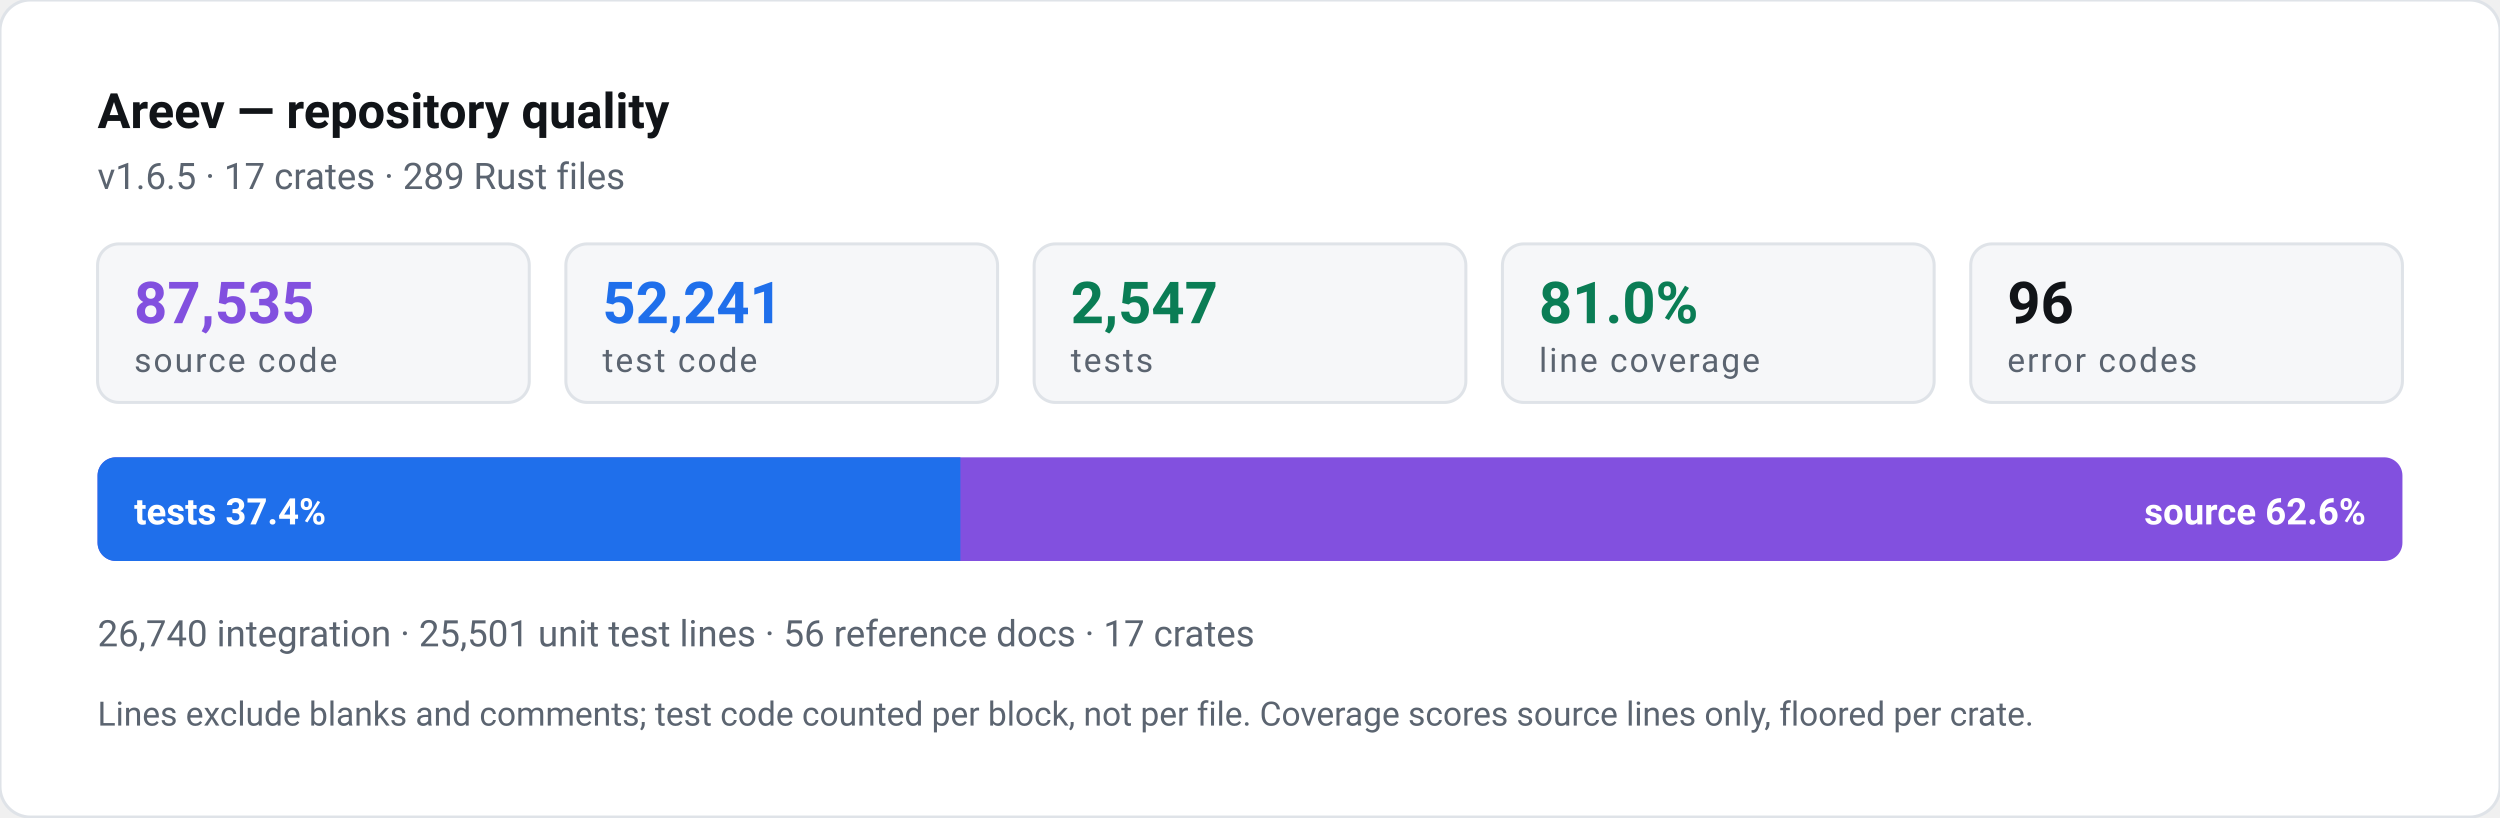
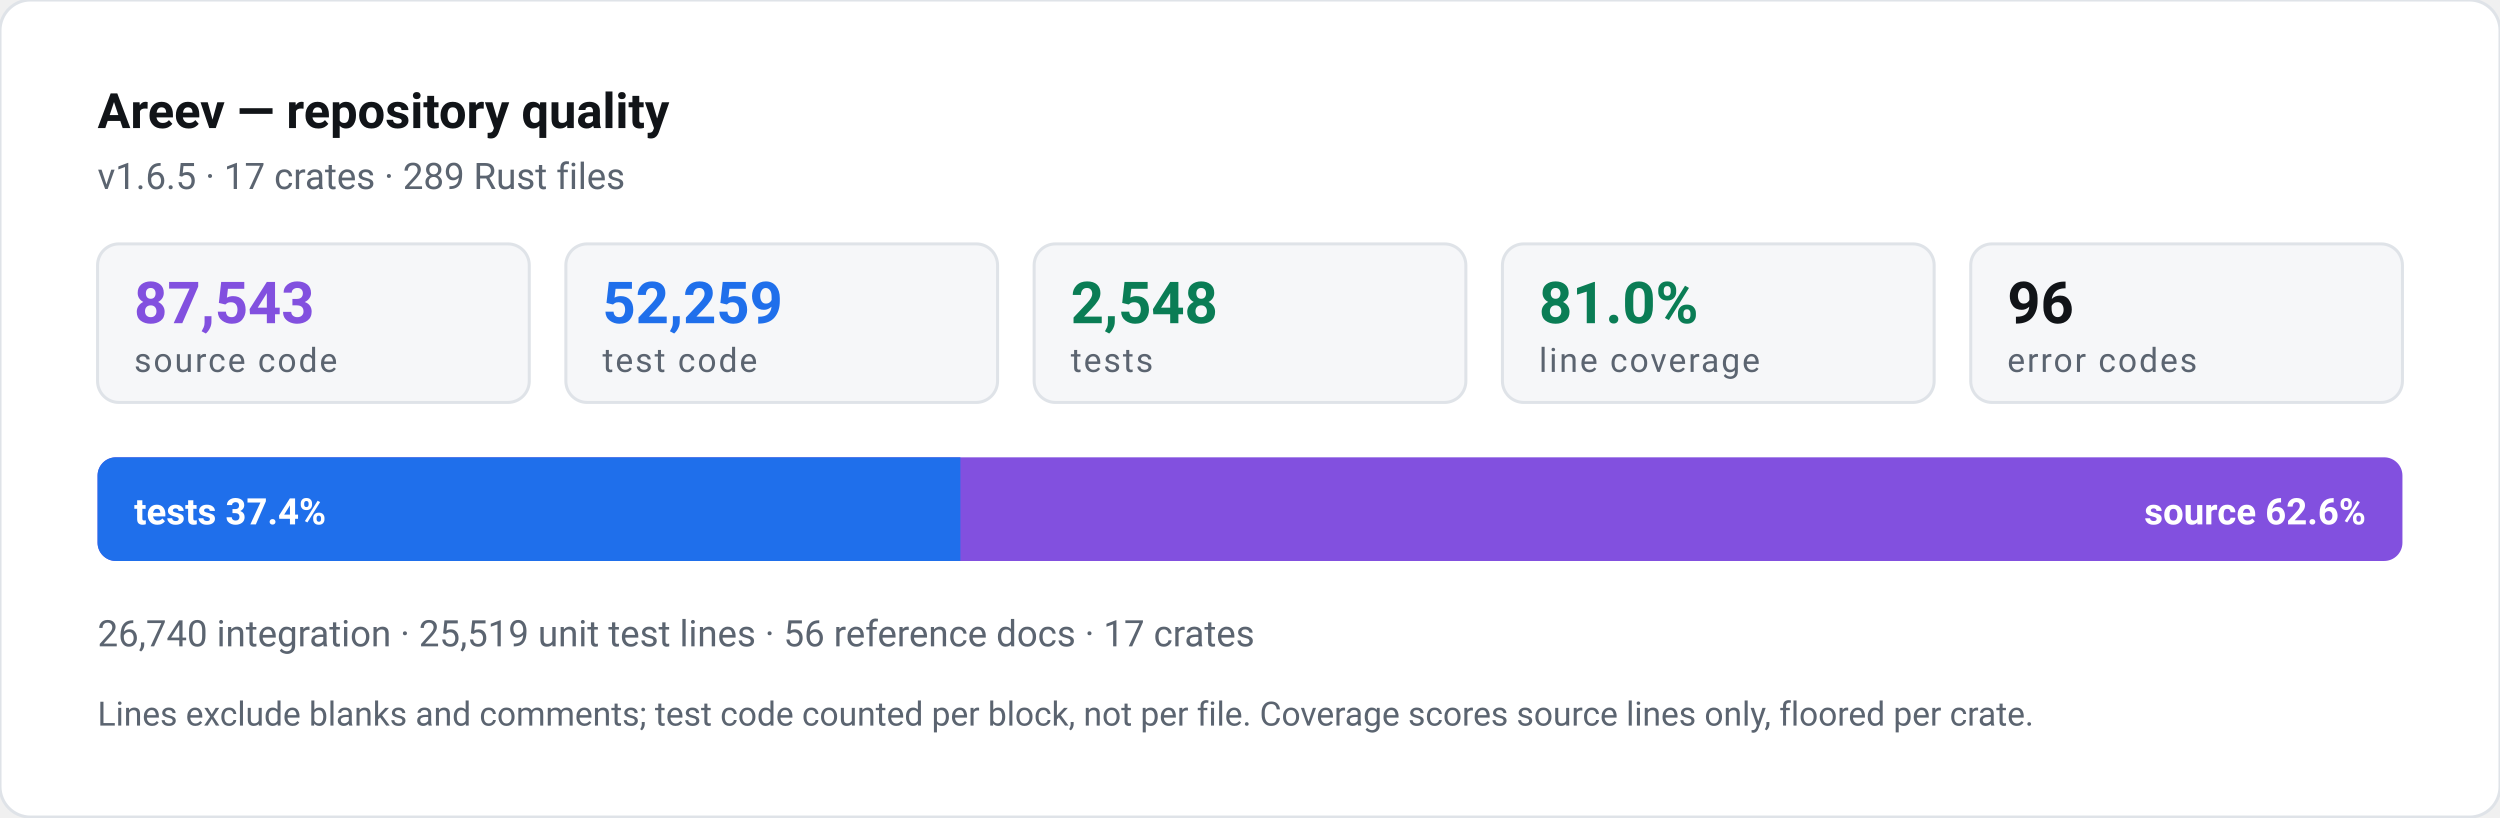
- <svg xmlns="http://www.w3.org/2000/svg" width="820" height="268" viewBox="0 0 820 268" role="img" aria-label="Areev repository quality: 52,241 lines of test code against 87,535 lines of source, 2,547 tests, 81.0% line coverage">
+ <svg xmlns="http://www.w3.org/2000/svg" width="820" height="268" viewBox="0 0 820 268" role="img" aria-label="Areev repository quality: 52,259 lines of test code against 87,543 lines of source, 2,548 tests, 81.0% line coverage">
  <style>text{font-family:ui-sans-serif,-apple-system,"Segoe UI",Roboto,Helvetica,Arial,sans-serif}.n{font-weight:700;font-variant-numeric:tabular-nums}.l{font-size:11px;letter-spacing:.06em;text-transform:uppercase}</style>
  <rect width="820" height="268" rx="10" fill="#ffffff" stroke="#dfe3e8" />
  <text x="32" y="42" class="n" font-size="16" fill="#111418">Areev — repository quality</text>
  <text x="32" y="62" font-size="12" fill="#5b6470">v1.6.5 · 17 crates · 289 Rust files</text>
  <rect x="32.0" y="80" width="141.6" height="52" rx="7" fill="#f6f7f9" stroke="#dfe3e8" />
-   <text x="44.0" y="106" class="n" font-size="19" fill="#8250df">87,535</text>
+   <text x="44.0" y="106" class="n" font-size="19" fill="#8250df">87,543</text>
  <text x="44.0" y="122" class="l" fill="#5b6470">source code</text>
  <rect x="185.6" y="80" width="141.6" height="52" rx="7" fill="#f6f7f9" stroke="#dfe3e8" />
-   <text x="197.6" y="106" class="n" font-size="19" fill="#1f6feb">52,241</text>
+   <text x="197.6" y="106" class="n" font-size="19" fill="#1f6feb">52,259</text>
  <text x="197.6" y="122" class="l" fill="#5b6470">test code</text>
  <rect x="339.2" y="80" width="141.6" height="52" rx="7" fill="#f6f7f9" stroke="#dfe3e8" />
-   <text x="351.2" y="106" class="n" font-size="19" fill="#0a7d55">2,547</text>
+   <text x="351.2" y="106" class="n" font-size="19" fill="#0a7d55">2,548</text>
  <text x="351.2" y="122" class="l" fill="#5b6470">tests</text>
  <rect x="492.8" y="80" width="141.6" height="52" rx="7" fill="#f6f7f9" stroke="#dfe3e8" />
  <text x="504.8" y="106" class="n" font-size="19" fill="#0a7d55">81.0%</text>
  <text x="504.8" y="122" class="l" fill="#5b6470">line coverage</text>
  <rect x="646.4" y="80" width="141.6" height="52" rx="7" fill="#f6f7f9" stroke="#dfe3e8" />
  <text x="658.4" y="106" class="n" font-size="19" fill="#111418">96</text>
  <text x="658.4" y="122" class="l" fill="#5b6470">error codes</text>
  <rect x="32" y="150" width="756" height="34" rx="6" fill="#8250df" />
  <path d="M32 156a6 6 0 0 1 6-6h277v34h-277a6 6 0 0 1-6-6z" fill="#1f6feb" />
  <text x="44" y="172" class="n" font-size="12" fill="#ffffff">tests 37.4%</text>
  <text x="776" y="172" class="n" font-size="12" fill="#ffffff" text-anchor="end">source 62.6%</text>
-   <text x="32" y="212" font-size="12" fill="#5b6470">26,740 integration · 25,501 unit test lines · 56 reference docs · 17 crates</text>
+   <text x="32" y="212" font-size="12" fill="#5b6470">26,740 integration · 25,519 unit test lines · 56 reference docs · 17 crates</text>
  <text x="32" y="238" font-size="11" fill="#5b6470">Lines exclude blanks and comments; test code counted per block, not per file. Coverage scores source lines only, floored per crate.</text>
</svg>
